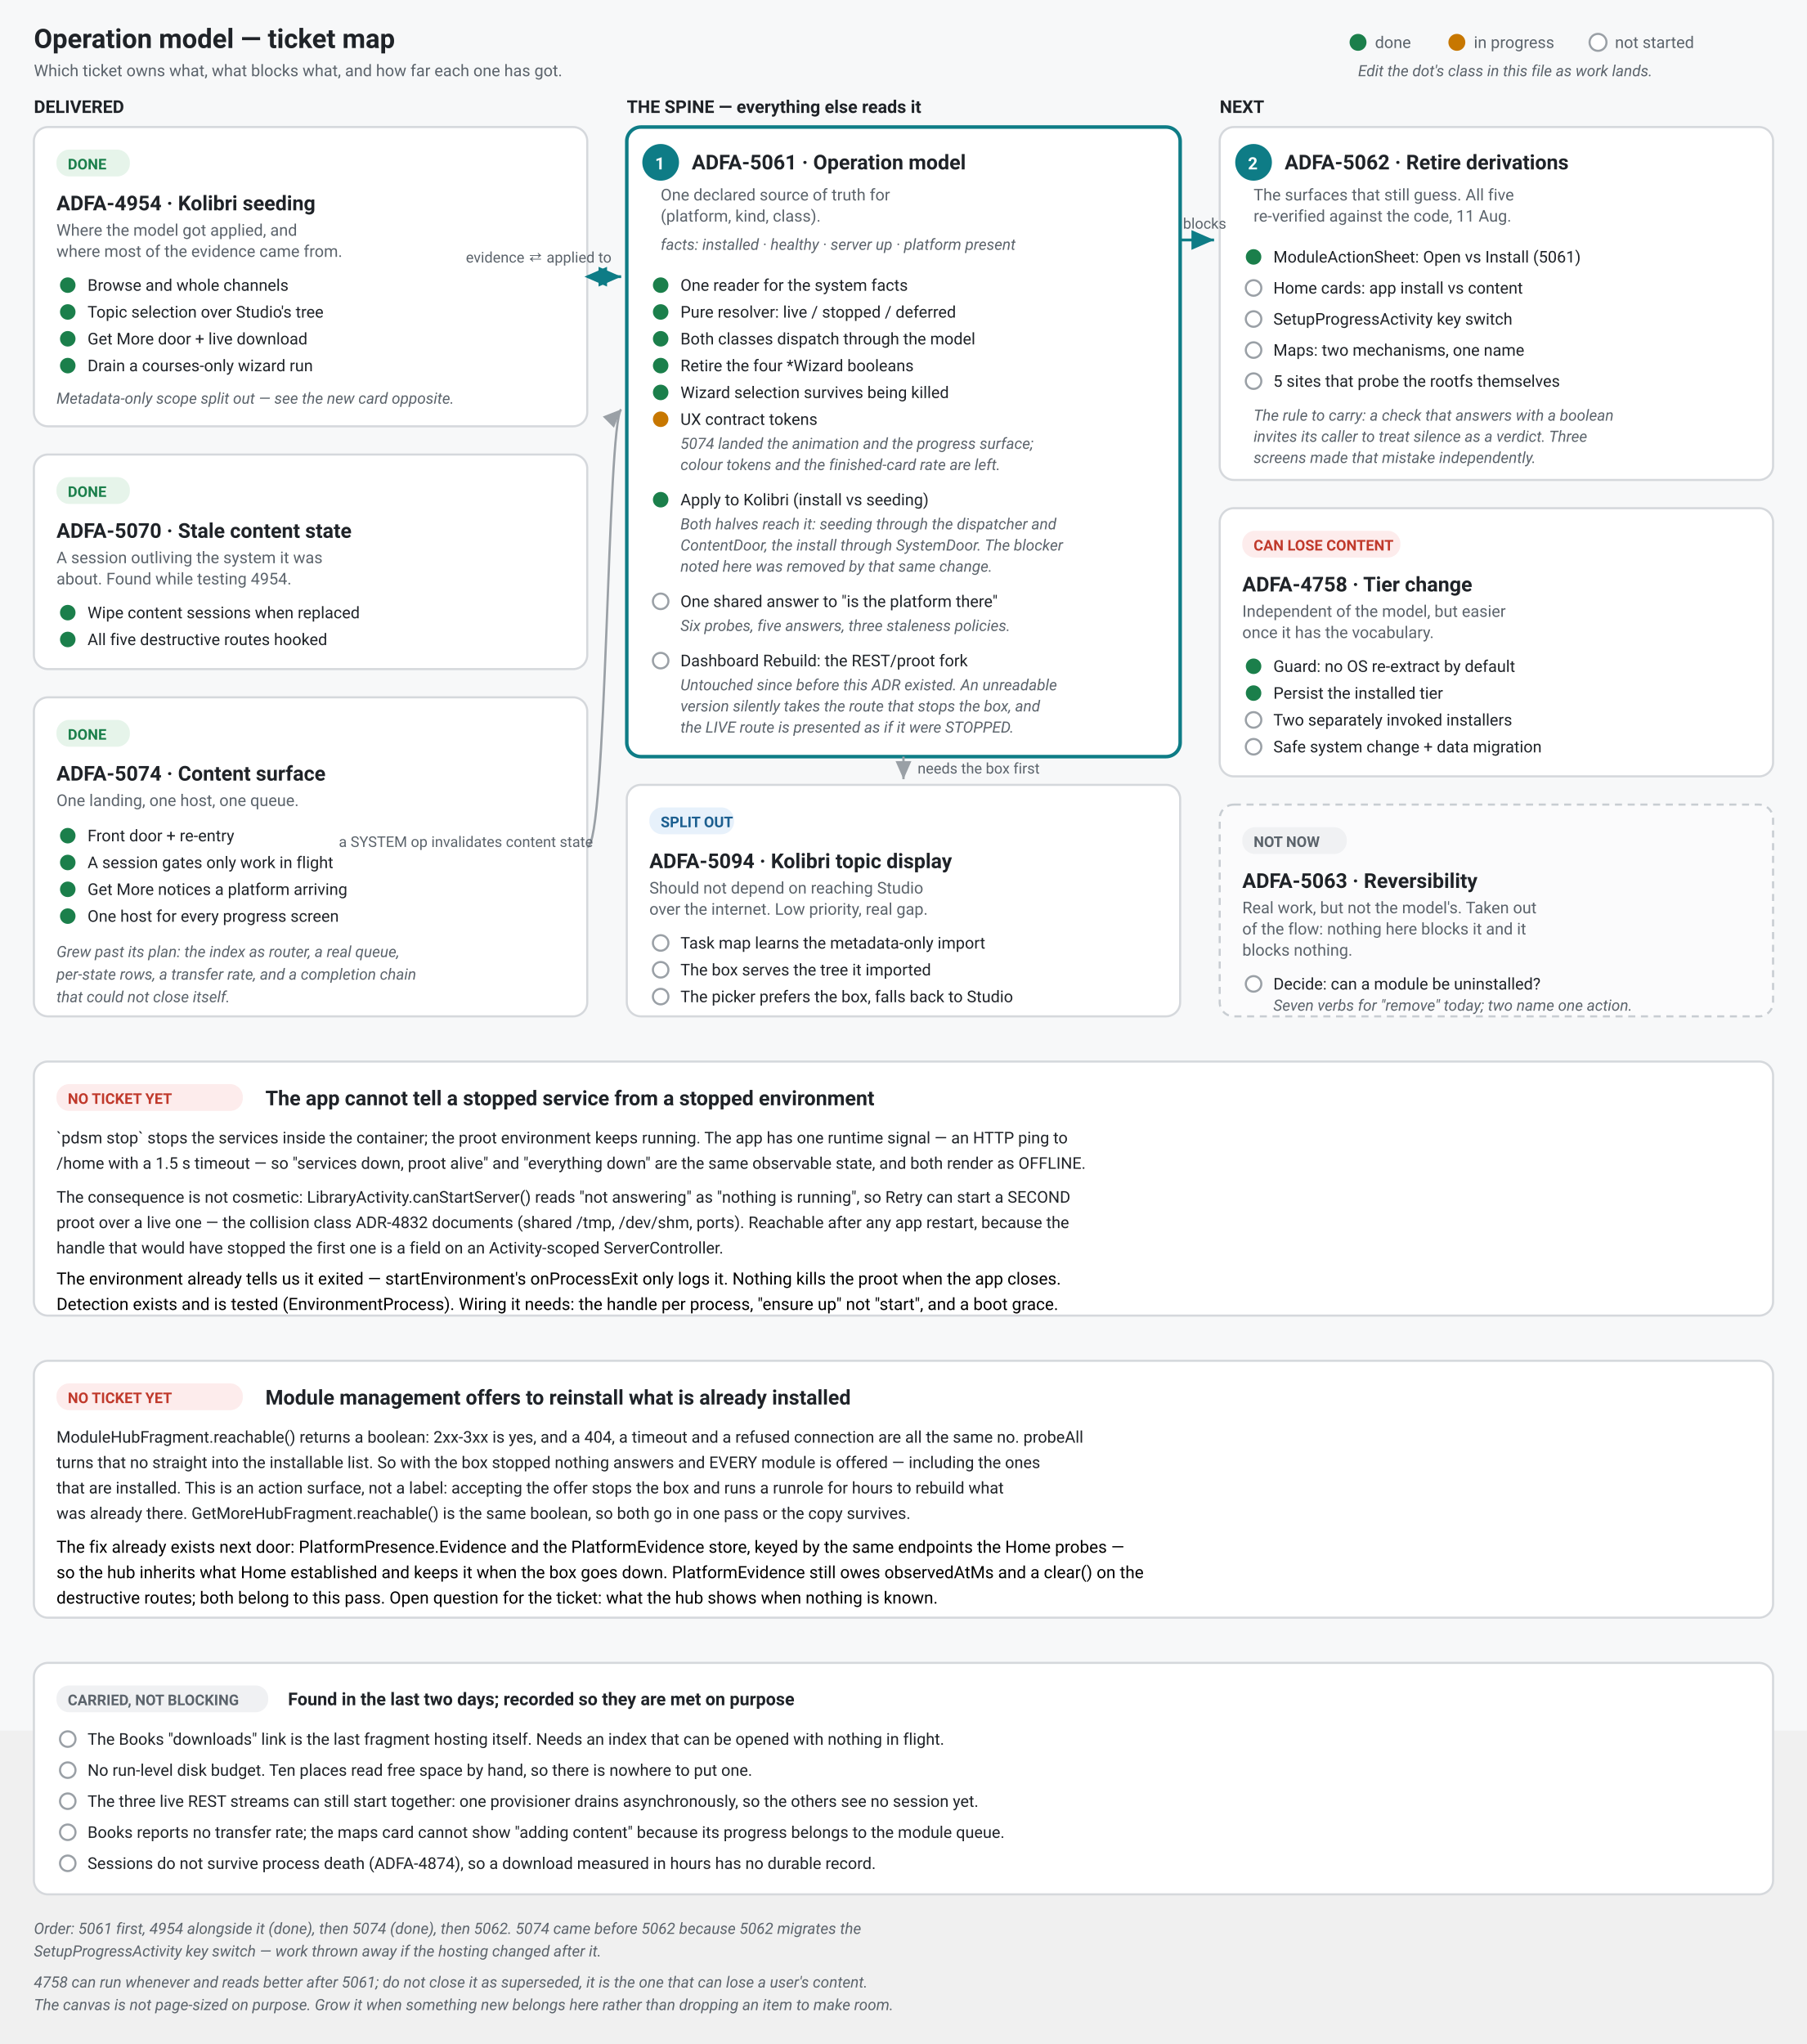
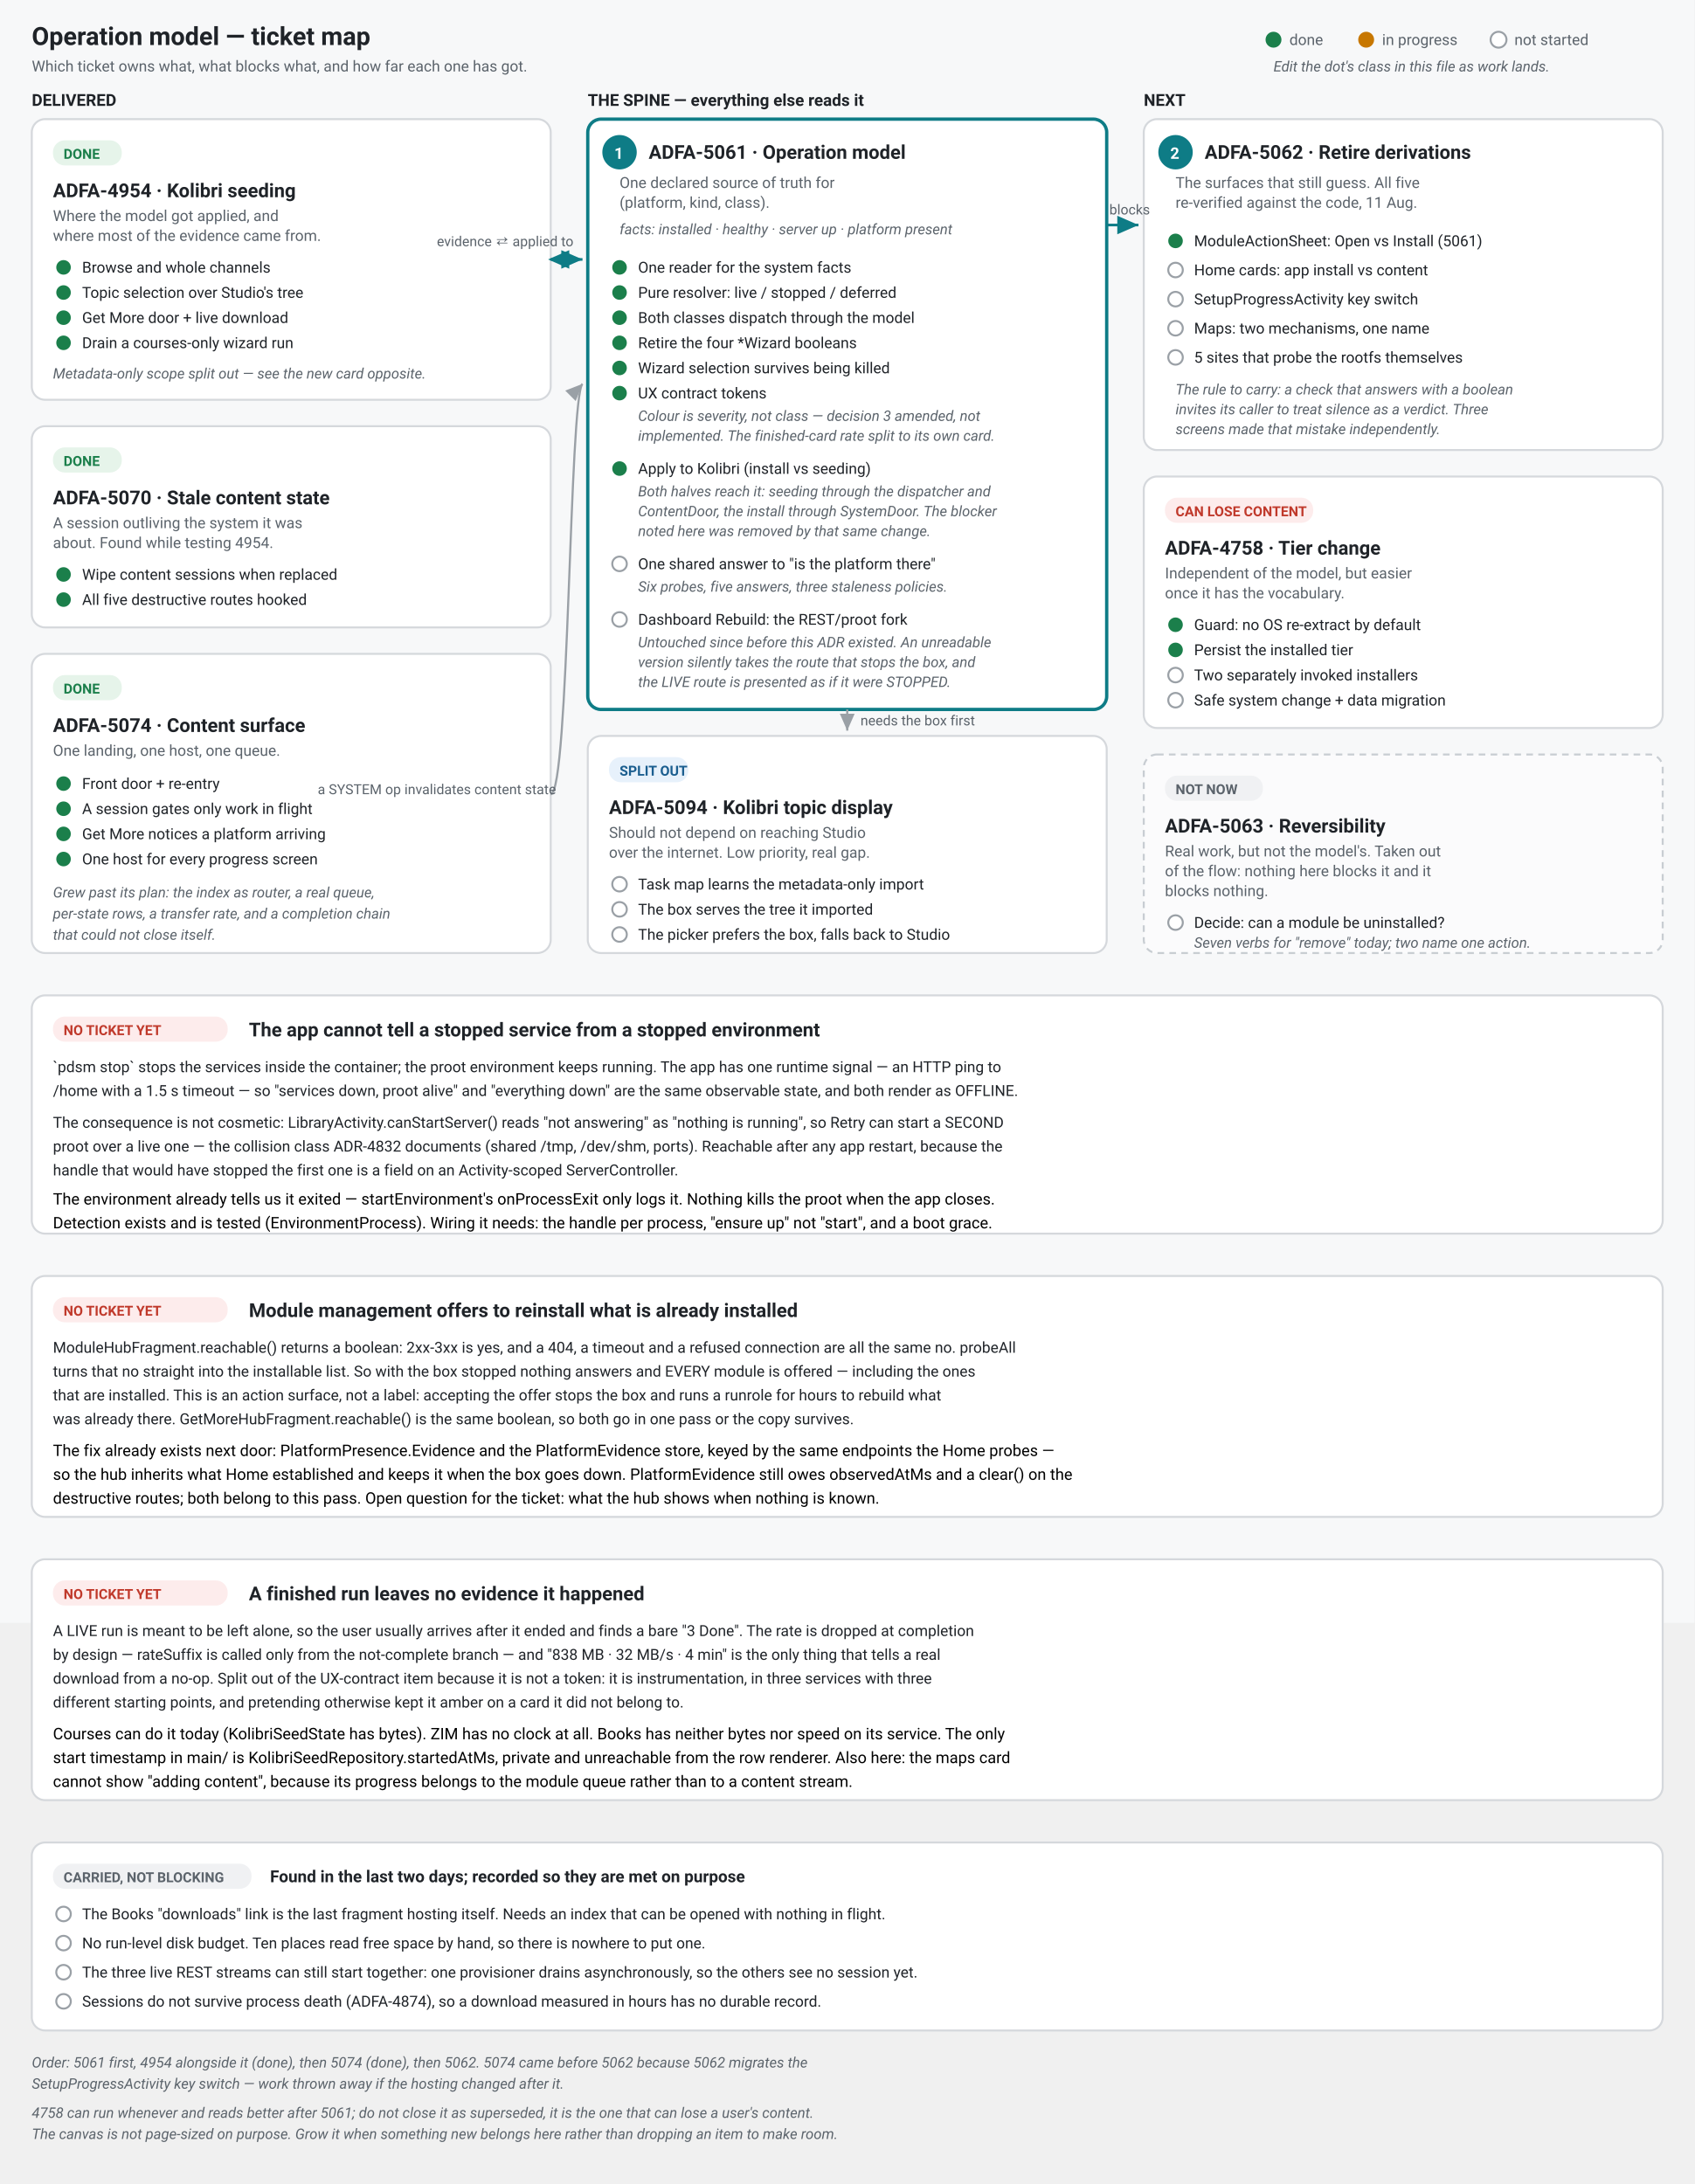
- <svg xmlns="http://www.w3.org/2000/svg" viewBox="0 0 1280 1448" width="1280" height="1448" font-family="Segoe UI, Roboto, Helvetica, Arial, sans-serif">
+ <svg xmlns="http://www.w3.org/2000/svg" viewBox="0 0 1280 1650" width="1280" height="1650" font-family="Segoe UI, Roboto, Helvetica, Arial, sans-serif">
  <style>
  .bg    { fill: #F7F8F9; }
  .card  { fill: #FFFFFF; stroke: #D5D8DC; stroke-width: 1.5; rx: 10; }
  .card-hi { fill: #FFFFFF; stroke: #0E7C86; stroke-width: 2.5; rx: 10; }
  .card-park { fill: #FBFBFC; stroke: #C8CDD2; stroke-width: 1.5; stroke-dasharray: 5 4; rx: 10; }
  .h1    { font-size: 19px; font-weight: 700; fill: #1F2328; }
  .h2    { font-size: 14.5px; font-weight: 700; fill: #1F2328; }
  .h3    { font-size: 12.5px; font-weight: 700; fill: #1F2328; }
  .sub   { font-size: 11.5px; fill: #5B636B; }
  .item  { font-size: 11.5px; fill: #1F2328; }
  .note  { font-size: 11px; fill: #5B636B; font-style: italic; }
  .lnk   { stroke: #9AA0A6; stroke-width: 1.6; fill: none; }
  .lnk-hi{ stroke: #0E7C86; stroke-width: 2; fill: none; }
  .lnklbl{ font-size: 10.5px; fill: #5B636B; }

  /* ---- the three states: change an item's class to move it ---- */
  .s-done { fill: #1B7F4B; stroke: none; }
  .s-doing{ fill: #C77700; stroke: none; }
  .s-todo { fill: #FFFFFF; stroke: #9AA0A6; stroke-width: 1.5; }

  .badge  { fill: #0E7C86; }
  .badgetx{ font-size: 12px; font-weight: 700; fill: #FFFFFF; }
  .chip   { rx: 9; }
  .chiptx { font-size: 10.5px; font-weight: 700; }
</style>
  <defs>
    <marker id="arw" markerWidth="9" markerHeight="9" refX="8" refY="4.5" orient="auto">
      <path d="M0,1 L8,4.5 L0,8 Z" fill="#9AA0A6" />
    </marker>
    <marker id="arwhi" markerWidth="9" markerHeight="9" refX="8" refY="4.5" orient="auto">
      <path d="M0,1 L8,4.5 L0,8 Z" fill="#0E7C86" />
    </marker>
    <marker id="arwhiS" markerWidth="9" markerHeight="9" refX="1" refY="4.5" orient="auto">
      <path d="M8,1 L0,4.5 L8,8 Z" fill="#0E7C86" />
    </marker>
  </defs>
  <rect class="bg" x="0" y="0" width="1280" height="1226" />
  <text class="h1" x="24" y="34">Operation model — ticket map</text>
  <text class="sub" x="24" y="54">Which ticket owns what, what blocks what, and how far each one has got.</text>
  <circle class="s-done" cx="962" cy="30" r="6" />
  <text class="sub" x="974" y="34">done</text>
  <circle class="s-doing" cx="1032" cy="30" r="6" />
  <text class="sub" x="1044" y="34">in progress</text>
  <circle class="s-todo" cx="1132" cy="30" r="6" />
  <text class="sub" x="1144" y="34">not started</text>
  <text class="note" x="962" y="54">Edit the dot's class in this file as work lands.</text>
  <text class="h3" x="24" y="80">DELIVERED</text>
  <rect class="card" x="24" y="90" width="392" height="212" />
  <rect class="chip" x="40" y="106" width="52" height="19" fill="#E6F4EA" stroke="none" />
  <text class="chiptx" x="48" y="120" fill="#1B7F4B">DONE</text>
  <text class="h2" x="40" y="149">ADFA-4954 · Kolibri seeding</text>
  <text class="sub" x="40" y="167">Where the model got applied, and</text>
  <text class="sub" x="40" y="182">where most of the evidence came from.</text>
  <circle class="s-done" cx="48" cy="202" r="5.5" />
  <text class="item" x="62" y="206">Browse and whole channels</text>
  <circle class="s-done" cx="48" cy="221" r="5.5" />
  <text class="item" x="62" y="225">Topic selection over Studio's tree</text>
  <circle class="s-done" cx="48" cy="240" r="5.5" />
  <text class="item" x="62" y="244">Get More door + live download</text>
  <circle class="s-done" cx="48" cy="259" r="5.5" />
  <text class="item" x="62" y="263">Drain a courses-only wizard run</text>
  <text class="note" x="40" y="286">Metadata-only scope split out — see the new card opposite.</text>
  <rect class="card" x="24" y="322" width="392" height="152" />
  <rect class="chip" x="40" y="338" width="52" height="19" fill="#E6F4EA" stroke="none" />
  <text class="chiptx" x="48" y="352" fill="#1B7F4B">DONE</text>
  <text class="h2" x="40" y="381">ADFA-5070 · Stale content state</text>
  <text class="sub" x="40" y="399">A session outliving the system it was</text>
  <text class="sub" x="40" y="414">about. Found while testing 4954.</text>
  <circle class="s-done" cx="48" cy="434" r="5.5" />
  <text class="item" x="62" y="438">Wipe content sessions when replaced</text>
  <circle class="s-done" cx="48" cy="453" r="5.5" />
  <text class="item" x="62" y="457">All five destructive routes hooked</text>
  <rect class="card" x="24" y="494" width="392" height="226" />
  <rect class="chip" x="40" y="510" width="52" height="19" fill="#E6F4EA" stroke="none" />
  <text class="chiptx" x="48" y="524" fill="#1B7F4B">DONE</text>
  <text class="h2" x="40" y="553">ADFA-5074 · Content surface</text>
  <text class="sub" x="40" y="571">One landing, one host, one queue.</text>
  <circle class="s-done" cx="48" cy="592" r="5.5" />
  <text class="item" x="62" y="596">Front door + re-entry</text>
  <circle class="s-done" cx="48" cy="611" r="5.5" />
  <text class="item" x="62" y="615">A session gates only work in flight</text>
  <circle class="s-done" cx="48" cy="630" r="5.5" />
  <text class="item" x="62" y="634">Get More notices a platform arriving</text>
  <circle class="s-done" cx="48" cy="649" r="5.5" />
  <text class="item" x="62" y="653">One host for every progress screen</text>
  <text class="note" x="40" y="678">Grew past its plan: the index as router, a real queue,</text>
  <text class="note" x="40" y="694">per-state rows, a transfer rate, and a completion chain</text>
  <text class="note" x="40" y="710">that could not close itself.</text>
  <text class="h3" x="444" y="80">THE SPINE — everything else reads it</text>
  <rect class="card-hi" x="444" y="90" width="392" height="446" />
  <circle class="badge" cx="468" cy="115" r="13" />
  <text class="badgetx" x="464" y="120">1</text>
  <text class="h2" x="490" y="120">ADFA-5061 · Operation model</text>
  <text class="sub" x="468" y="142">One declared source of truth for</text>
  <text class="sub" x="468" y="157">(platform, kind, class).</text>
  <text class="note" x="468" y="177">facts: installed · healthy · server up · platform present</text>
  <circle class="s-done" cx="468" cy="202" r="5.5" />
  <text class="item" x="482" y="206">One reader for the system facts</text>
  <circle class="s-done" cx="468" cy="221" r="5.5" />
  <text class="item" x="482" y="225">Pure resolver: live / stopped / deferred</text>
  <circle class="s-done" cx="468" cy="240" r="5.5" />
  <text class="item" x="482" y="244">Both classes dispatch through the model</text>
  <circle class="s-done" cx="468" cy="259" r="5.5" />
  <text class="item" x="482" y="263">Retire the four *Wizard booleans</text>
  <circle class="s-done" cx="468" cy="278" r="5.5" />
  <text class="item" x="482" y="282">Wizard selection survives being killed</text>
-   <circle class="s-doing" cx="468" cy="297" r="5.5" />
+   <circle class="s-done" cx="468" cy="297" r="5.5" />
  <text class="item" x="482" y="301">UX contract tokens</text>
-   <text class="note" x="482" y="318">5074 landed the animation and the progress surface;</text>
-   <text class="note" x="482" y="333">colour tokens and the finished-card rate are left.</text>
+   <text class="note" x="482" y="318">Colour is severity, not class — decision 3 amended, not</text>
+   <text class="note" x="482" y="333">implemented. The finished-card rate split to its own card.</text>
  <circle class="s-done" cx="468" cy="354" r="5.5" />
  <text class="item" x="482" y="358">Apply to Kolibri (install vs seeding)</text>
  <text class="note" x="482" y="375">Both halves reach it: seeding through the dispatcher and</text>
  <text class="note" x="482" y="390">ContentDoor, the install through SystemDoor. The blocker</text>
  <text class="note" x="482" y="405">noted here was removed by that same change.</text>
  <circle class="s-todo" cx="468" cy="426" r="5.5" />
  <text class="item" x="482" y="430">One shared answer to "is the platform there"</text>
  <text class="note" x="482" y="447">Six probes, five answers, three staleness policies.</text>
  <circle class="s-todo" cx="468" cy="468" r="5.5" />
  <text class="item" x="482" y="472">Dashboard Rebuild: the REST/proot fork</text>
  <text class="note" x="482" y="489">Untouched since before this ADR existed. An unreadable</text>
  <text class="note" x="482" y="504">version silently takes the route that stops the box, and</text>
  <text class="note" x="482" y="519">the LIVE route is presented as if it were STOPPED.</text>
  <rect class="card" x="444" y="556" width="392" height="164" />
  <rect class="chip" x="460" y="572" width="60" height="19" fill="#E7F1FB" stroke="none" />
  <text class="chiptx" x="468" y="586" fill="#1B5E8F">SPLIT OUT</text>
  <text class="h2" x="460" y="615">ADFA-5094 · Kolibri topic display</text>
  <text class="sub" x="460" y="633">Should not depend on reaching Studio</text>
  <text class="sub" x="460" y="648">over the internet. Low priority, real gap.</text>
  <circle class="s-todo" cx="468" cy="668" r="5.5" />
  <text class="item" x="482" y="672">Task map learns the metadata-only import</text>
  <circle class="s-todo" cx="468" cy="687" r="5.5" />
  <text class="item" x="482" y="691">The box serves the tree it imported</text>
  <circle class="s-todo" cx="468" cy="706" r="5.5" />
  <text class="item" x="482" y="710">The picker prefers the box, falls back to Studio</text>
  <text class="h3" x="864" y="80">NEXT</text>
  <rect class="card" x="864" y="90" width="392" height="250" />
  <circle class="badge" cx="888" cy="115" r="13" />
  <text class="badgetx" x="884" y="120">2</text>
  <text class="h2" x="910" y="120">ADFA-5062 · Retire derivations</text>
  <text class="sub" x="888" y="142">The surfaces that still guess. All five</text>
  <text class="sub" x="888" y="157">re-verified against the code, 11 Aug.</text>
  <circle class="s-done" cx="888" cy="182" r="5.5" />
  <text class="item" x="902" y="186">ModuleActionSheet: Open vs Install (5061)</text>
  <circle class="s-todo" cx="888" cy="204" r="5.5" />
  <text class="item" x="902" y="208">Home cards: app install vs content</text>
  <circle class="s-todo" cx="888" cy="226" r="5.5" />
  <text class="item" x="902" y="230">SetupProgressActivity key switch</text>
  <circle class="s-todo" cx="888" cy="248" r="5.5" />
  <text class="item" x="902" y="252">Maps: two mechanisms, one name</text>
  <circle class="s-todo" cx="888" cy="270" r="5.5" />
  <text class="item" x="902" y="274">5 sites that probe the rootfs themselves</text>
  <text class="note" x="888" y="298">The rule to carry: a check that answers with a boolean</text>
  <text class="note" x="888" y="313">invites its caller to treat silence as a verdict. Three</text>
  <text class="note" x="888" y="328">screens made that mistake independently.</text>
  <rect class="card" x="864" y="360" width="392" height="190" />
  <rect class="chip" x="880" y="376" width="112" height="19" fill="#FDECEC" stroke="none" />
  <text class="chiptx" x="888" y="390" fill="#C0392B">CAN LOSE CONTENT</text>
  <text class="h2" x="880" y="419">ADFA-4758 · Tier change</text>
  <text class="sub" x="880" y="437">Independent of the model, but easier</text>
  <text class="sub" x="880" y="452">once it has the vocabulary.</text>
  <circle class="s-done" cx="888" cy="472" r="5.5" />
  <text class="item" x="902" y="476">Guard: no OS re-extract by default</text>
  <circle class="s-done" cx="888" cy="491" r="5.5" />
  <text class="item" x="902" y="495">Persist the installed tier</text>
  <circle class="s-todo" cx="888" cy="510" r="5.5" />
  <text class="item" x="902" y="514">Two separately invoked installers</text>
  <circle class="s-todo" cx="888" cy="529" r="5.5" />
  <text class="item" x="902" y="533">Safe system change + data migration</text>
  <rect class="card-park" x="864" y="570" width="392" height="150" />
  <rect class="chip" x="880" y="586" width="74" height="19" fill="#F0F1F3" stroke="none" />
  <text class="chiptx" x="888" y="600" fill="#5B636B">NOT NOW</text>
  <text class="h2" x="880" y="629">ADFA-5063 · Reversibility</text>
  <text class="sub" x="880" y="647">Real work, but not the model's. Taken out</text>
  <text class="sub" x="880" y="662">of the flow: nothing here blocks it and it</text>
  <text class="sub" x="880" y="677">blocks nothing.</text>
  <circle class="s-todo" cx="888" cy="697" r="5.5" />
  <text class="item" x="902" y="701">Decide: can a module be uninstalled?</text>
  <text class="note" x="902" y="716">Seven verbs for "remove" today; two name one action.</text>
  <path class="lnk-hi" d="M416,196 L440,196" marker-end="url(#arwhi)" marker-start="url(#arwhiS)" />
  <text class="lnklbl" x="330" y="186">evidence ⇄ applied to</text>
  <path class="lnk-hi" d="M836,170 L860,170" marker-end="url(#arwhi)" />
  <text class="lnklbl" x="838" y="162">blocks</text>
  <path class="lnk" d="M640,536 L640,552" marker-end="url(#arw)" />
  <text class="lnklbl" x="650" y="548">needs the box first</text>
  <path class="lnk" d="M416,600 C430,600 430,300 440,290" marker-end="url(#arw)" />
  <text class="lnklbl" x="240" y="600">a SYSTEM op invalidates content state</text>
  <rect class="card" x="24" y="752" width="1232" height="180" stroke="#C0392B" stroke-width="2.5" />
  <rect class="chip" x="40" y="768" width="132" height="19" fill="#FDECEC" stroke="none" />
  <text class="chiptx" x="48" y="782" fill="#C0392B">NO TICKET YET</text>
  <text class="h2" x="188" y="783">The app cannot tell a stopped service from a stopped environment</text>
  <text class="item" x="40" y="810">`pdsm stop` stops the services inside the container; the proot environment keeps running. The app has one runtime signal — an HTTP ping to</text>
  <text class="item" x="40" y="828">/home with a 1.5 s timeout — so "services down, proot alive" and "everything down" are the same observable state, and both render as OFFLINE.</text>
  <text class="item" x="40" y="852">The consequence is not cosmetic: LibraryActivity.canStartServer() reads "not answering" as "nothing is running", so Retry can start a SECOND</text>
  <text class="item" x="40" y="870">proot over a live one — the collision class ADR-4832 documents (shared /tmp, /dev/shm, ports). Reachable after any app restart, because the</text>
  <text class="item" x="40" y="888">handle that would have stopped the first one is a field on an Activity-scoped ServerController.</text>
  <text class="code" x="40" y="910">The environment already tells us it exited — startEnvironment's onProcessExit only logs it. Nothing kills the proot when the app closes.</text>
  <text class="code" x="40" y="928">Detection exists and is tested (EnvironmentProcess). Wiring it needs: the handle per process, "ensure up" not "start", and a boot grace.</text>
  <rect class="card" x="24" y="964" width="1232" height="182" stroke="#C0392B" stroke-width="2.5" />
  <rect class="chip" x="40" y="980" width="132" height="19" fill="#FDECEC" stroke="none" />
  <text class="chiptx" x="48" y="994" fill="#C0392B">NO TICKET YET</text>
  <text class="h2" x="188" y="995">Module management offers to reinstall what is already installed</text>
  <text class="item" x="40" y="1022">ModuleHubFragment.reachable() returns a boolean: 2xx-3xx is yes, and a 404, a timeout and a refused connection are all the same no. probeAll</text>
  <text class="item" x="40" y="1040">turns that no straight into the installable list. So with the box stopped nothing answers and EVERY module is offered — including the ones</text>
  <text class="item" x="40" y="1058">that are installed. This is an action surface, not a label: accepting the offer stops the box and runs a runrole for hours to rebuild what</text>
  <text class="item" x="40" y="1076">was already there. GetMoreHubFragment.reachable() is the same boolean, so both go in one pass or the copy survives.</text>
  <text class="code" x="40" y="1100">The fix already exists next door: PlatformPresence.Evidence and the PlatformEvidence store, keyed by the same endpoints the Home probes —</text>
  <text class="code" x="40" y="1118">so the hub inherits what Home established and keeps it when the box goes down. PlatformEvidence still owes observedAtMs and a clear() on the</text>
  <text class="code" x="40" y="1136">destructive routes; both belong to this pass. Open question for the ticket: what the hub shows when nothing is known.</text>
-   <rect class="card" x="24" y="1178" width="1232" height="164" />
-   <rect class="chip" x="40" y="1194" width="150" height="19" fill="#F0F1F3" stroke="none" />
-   <text class="chiptx" x="48" y="1208" fill="#5B636B">CARRIED, NOT BLOCKING</text>
-   <text class="h3" x="204" y="1208">Found in the last two days; recorded so they are met on purpose</text>
-   <circle class="s-todo" cx="48" cy="1232" r="5.5" />
-   <text class="item" x="62" y="1236">The Books "downloads" link is the last fragment hosting itself. Needs an index that can be opened with nothing in flight.</text>
-   <circle class="s-todo" cx="48" cy="1254" r="5.5" />
-   <text class="item" x="62" y="1258">No run-level disk budget. Ten places read free space by hand, so there is nowhere to put one.</text>
-   <circle class="s-todo" cx="48" cy="1276" r="5.5" />
-   <text class="item" x="62" y="1280">The three live REST streams can still start together: one provisioner drains asynchronously, so the others see no session yet.</text>
-   <circle class="s-todo" cx="48" cy="1298" r="5.5" />
-   <text class="item" x="62" y="1302">Books reports no transfer rate; the maps card cannot show "adding content" because its progress belongs to the module queue.</text>
-   <circle class="s-todo" cx="48" cy="1320" r="5.5" />
-   <text class="item" x="62" y="1324">Sessions do not survive process death (ADFA-4874), so a download measured in hours has no durable record.</text>
-   <text class="note" x="24" y="1370">Order: 5061 first, 4954 alongside it (done), then 5074 (done), then 5062. 5074 came before 5062 because 5062 migrates the</text>
-   <text class="note" x="24" y="1386">SetupProgressActivity key switch — work thrown away if the hosting changed after it.</text>
-   <text class="note" x="24" y="1408">4758 can run whenever and reads better after 5061; do not close it as superseded, it is the one that can lose a user's content.</text>
-   <text class="note" x="24" y="1424">The canvas is not page-sized on purpose. Grow it when something new belongs here rather than dropping an item to make room.</text>
+   <rect class="card" x="24" y="1178" width="1232" height="182" stroke="#C0392B" stroke-width="2.5" />
+   <rect class="chip" x="40" y="1194" width="132" height="19" fill="#FDECEC" stroke="none" />
+   <text class="chiptx" x="48" y="1208" fill="#C0392B">NO TICKET YET</text>
+   <text class="h2" x="188" y="1209">A finished run leaves no evidence it happened</text>
+   <text class="item" x="40" y="1236">A LIVE run is meant to be left alone, so the user usually arrives after it ended and finds a bare "3 Done". The rate is dropped at completion</text>
+   <text class="item" x="40" y="1254">by design — rateSuffix is called only from the not-complete branch — and "838 MB · 32 MB/s · 4 min" is the only thing that tells a real</text>
+   <text class="item" x="40" y="1272">download from a no-op. Split out of the UX-contract item because it is not a token: it is instrumentation, in three services with three</text>
+   <text class="item" x="40" y="1290">different starting points, and pretending otherwise kept it amber on a card it did not belong to.</text>
+   <text class="code" x="40" y="1314">Courses can do it today (KolibriSeedState has bytes). ZIM has no clock at all. Books has neither bytes nor speed on its service. The only</text>
+   <text class="code" x="40" y="1332">start timestamp in main/ is KolibriSeedRepository.startedAtMs, private and unreachable from the row renderer. Also here: the maps card</text>
+   <text class="code" x="40" y="1350">cannot show "adding content", because its progress belongs to the module queue rather than to a content stream.</text>
+   <rect class="card" x="24" y="1392" width="1232" height="142" />
+   <rect class="chip" x="40" y="1408" width="150" height="19" fill="#F0F1F3" stroke="none" />
+   <text class="chiptx" x="48" y="1422" fill="#5B636B">CARRIED, NOT BLOCKING</text>
+   <text class="h3" x="204" y="1422">Found in the last two days; recorded so they are met on purpose</text>
+   <circle class="s-todo" cx="48" cy="1446" r="5.5" />
+   <text class="item" x="62" y="1450">The Books "downloads" link is the last fragment hosting itself. Needs an index that can be opened with nothing in flight.</text>
+   <circle class="s-todo" cx="48" cy="1468" r="5.5" />
+   <text class="item" x="62" y="1472">No run-level disk budget. Ten places read free space by hand, so there is nowhere to put one.</text>
+   <circle class="s-todo" cx="48" cy="1490" r="5.5" />
+   <text class="item" x="62" y="1494">The three live REST streams can still start together: one provisioner drains asynchronously, so the others see no session yet.</text>
+   <circle class="s-todo" cx="48" cy="1512" r="5.5" />
+   <text class="item" x="62" y="1516">Sessions do not survive process death (ADFA-4874), so a download measured in hours has no durable record.</text>
+   <text class="note" x="24" y="1562">Order: 5061 first, 4954 alongside it (done), then 5074 (done), then 5062. 5074 came before 5062 because 5062 migrates the</text>
+   <text class="note" x="24" y="1578">SetupProgressActivity key switch — work thrown away if the hosting changed after it.</text>
+   <text class="note" x="24" y="1600">4758 can run whenever and reads better after 5061; do not close it as superseded, it is the one that can lose a user's content.</text>
+   <text class="note" x="24" y="1616">The canvas is not page-sized on purpose. Grow it when something new belongs here rather than dropping an item to make room.</text>
</svg>
